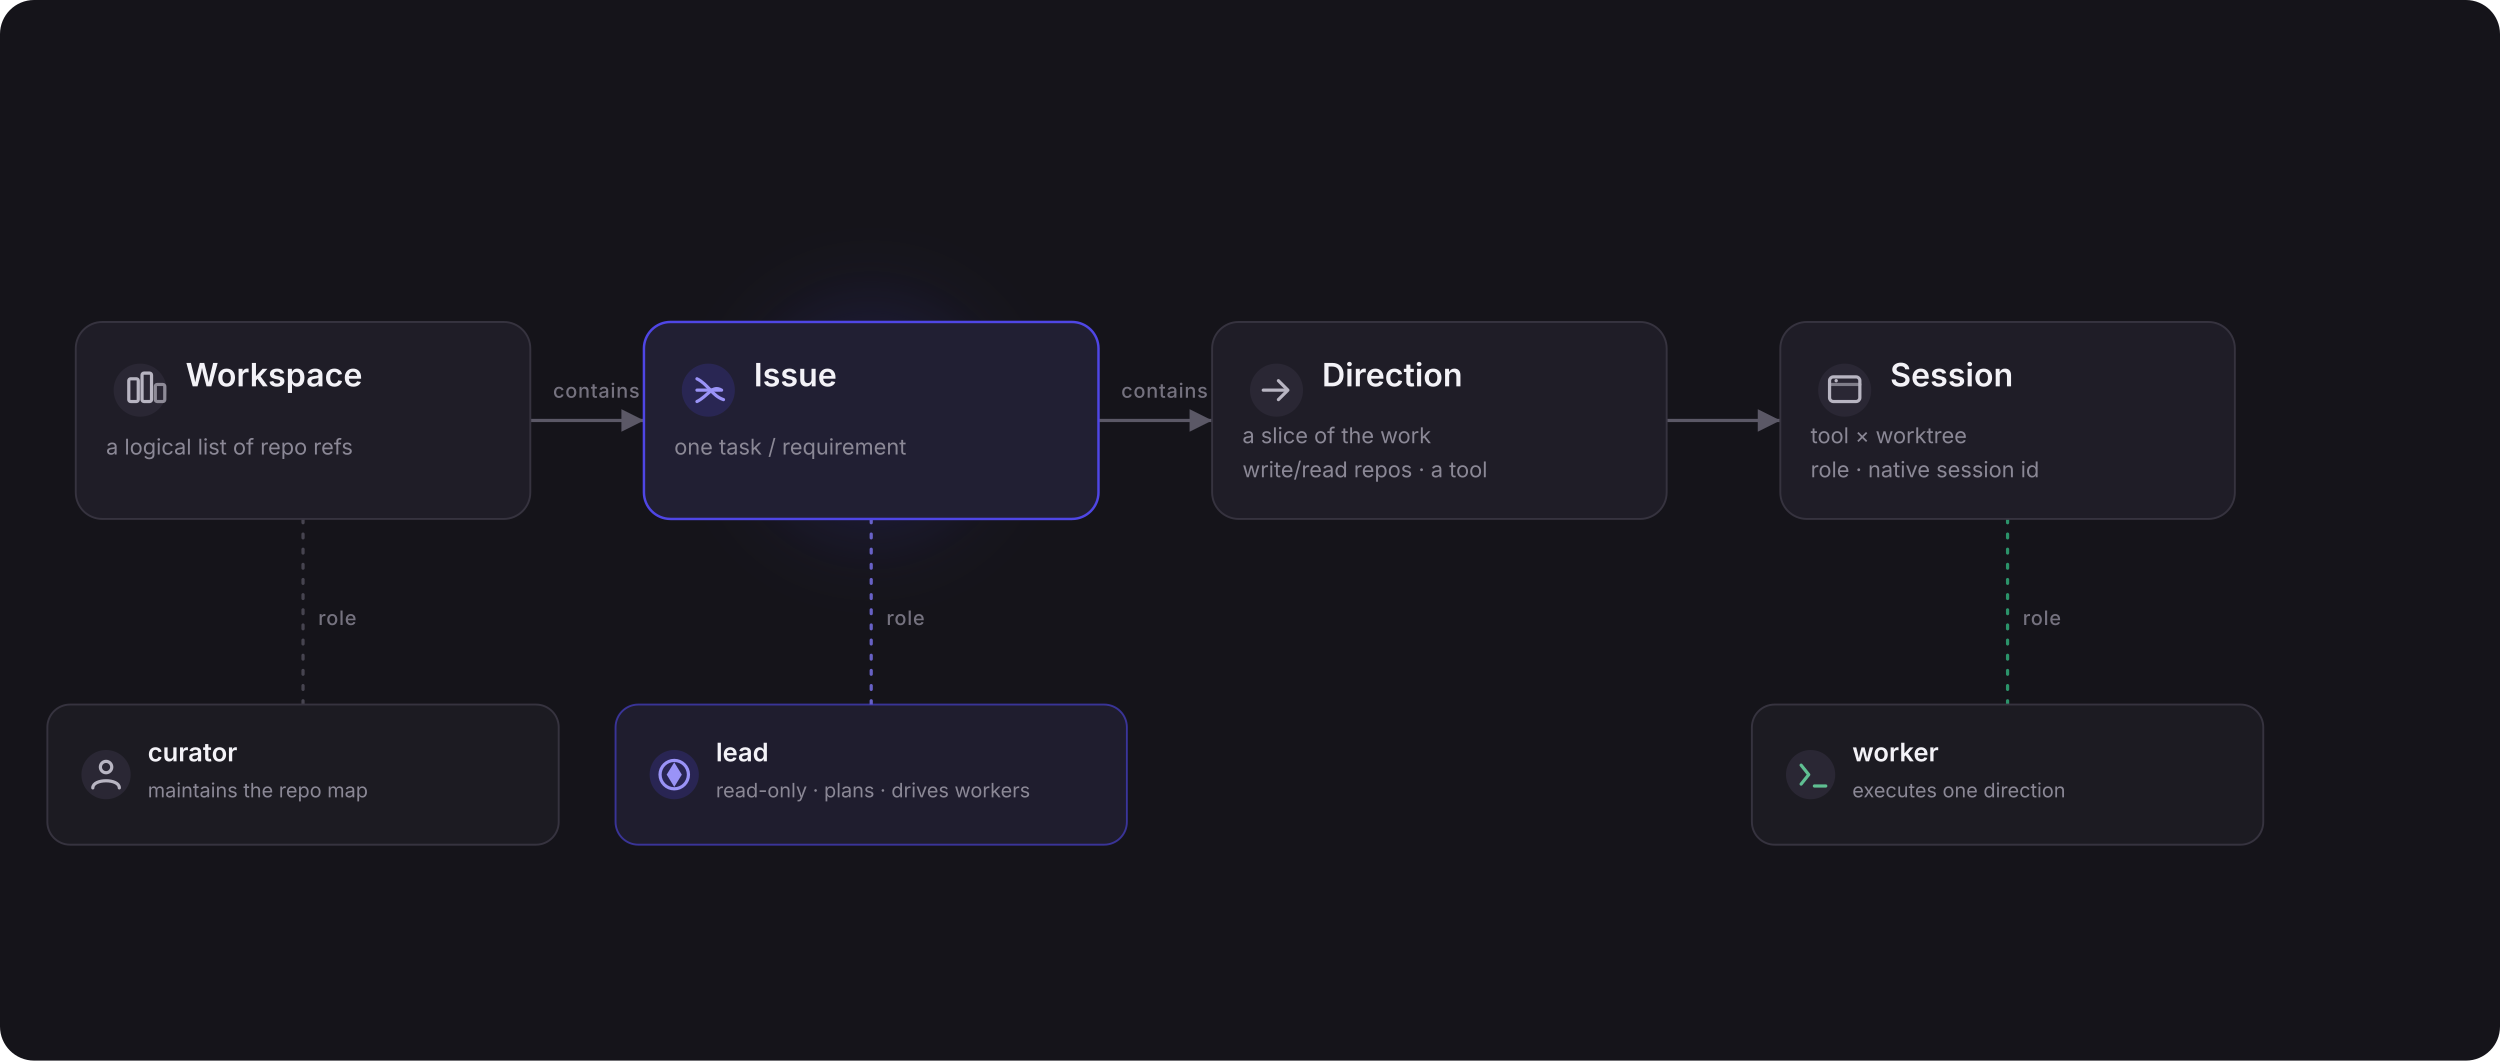
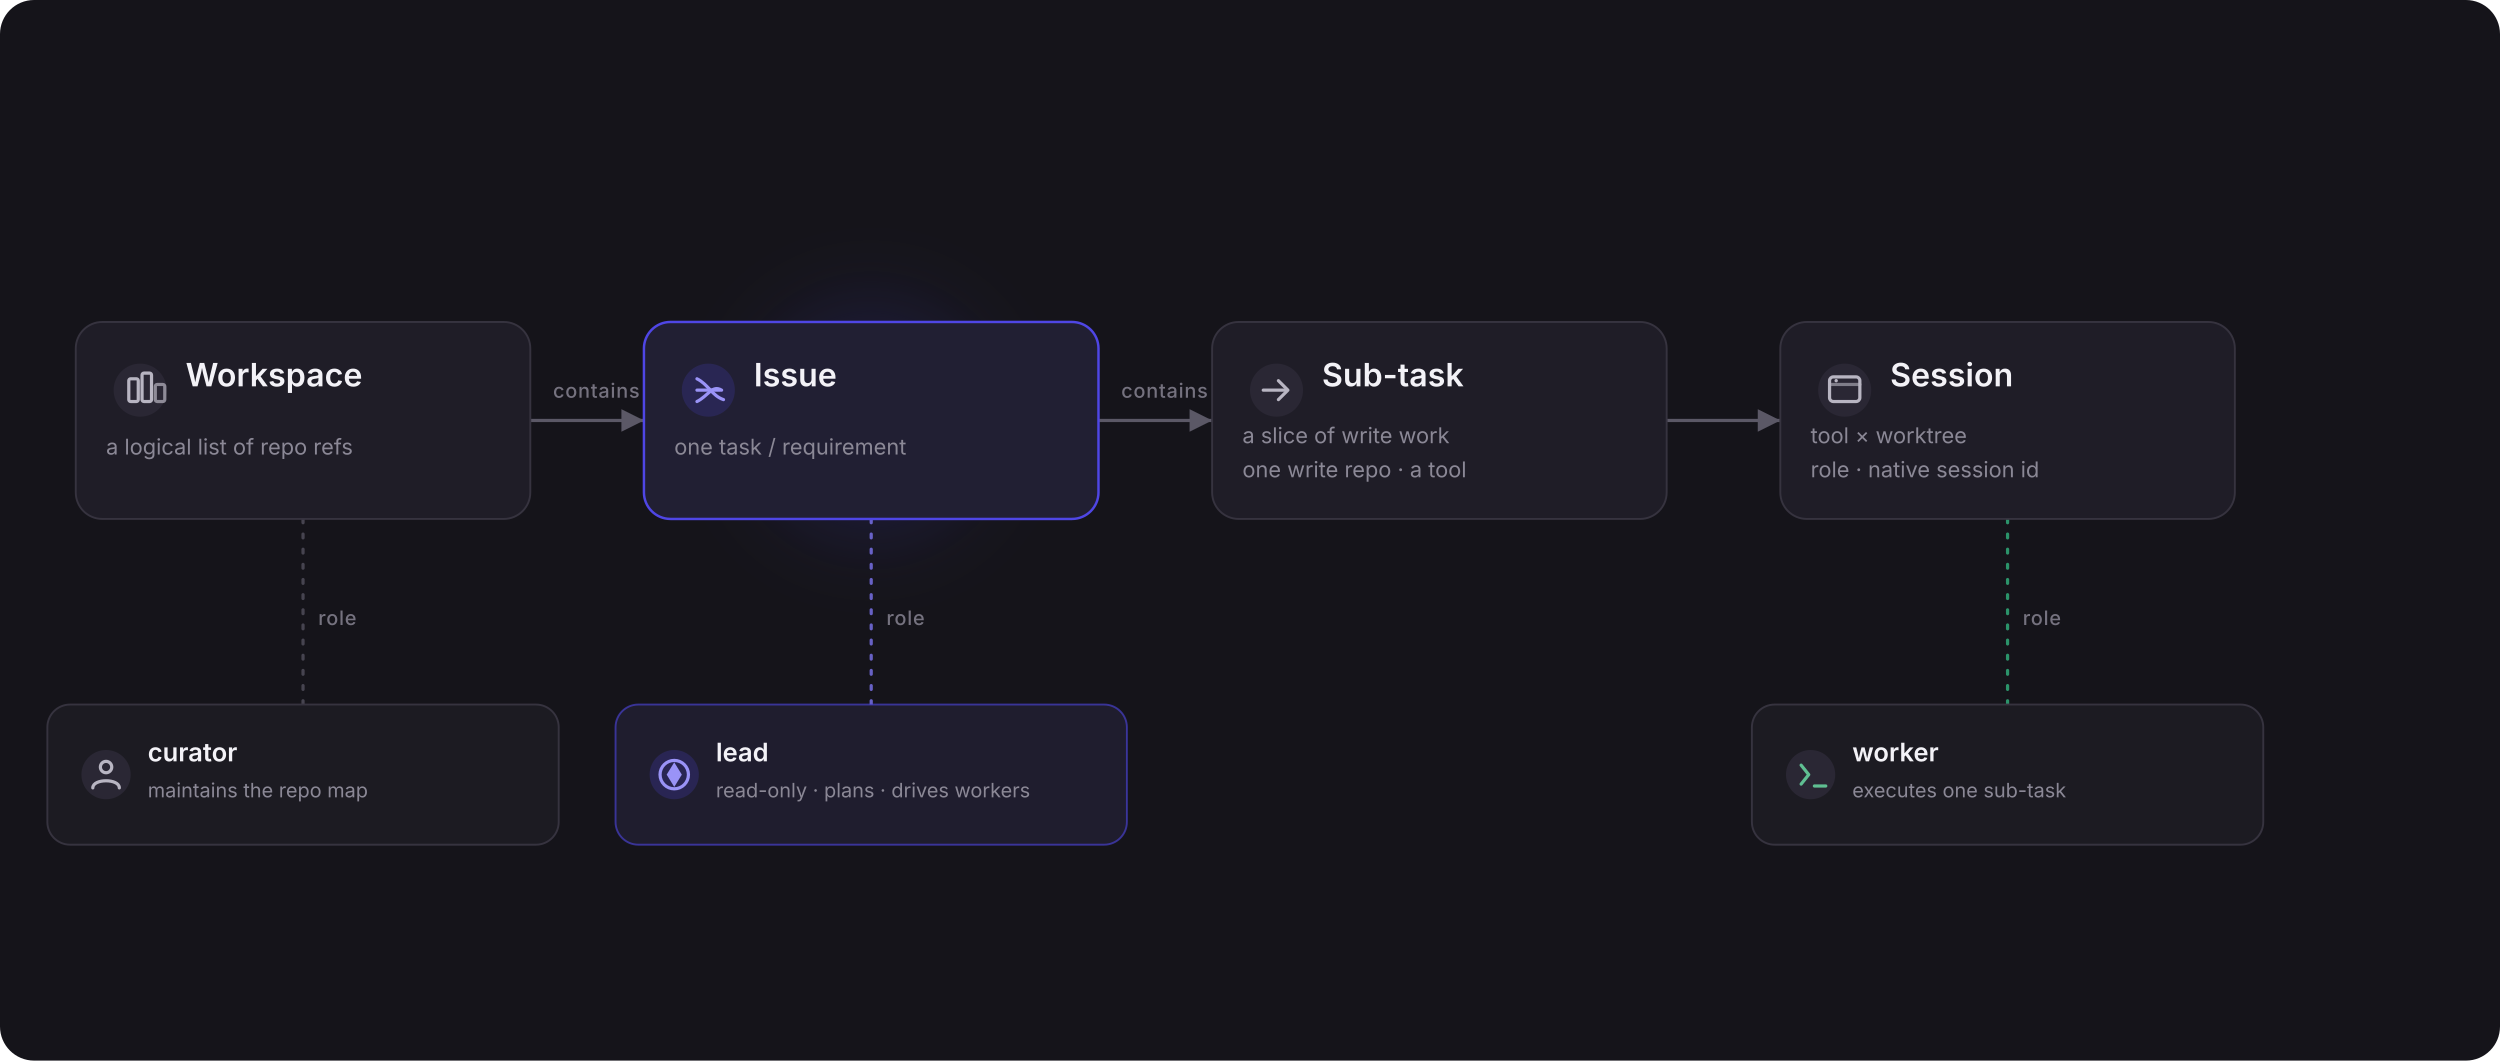
<svg xmlns="http://www.w3.org/2000/svg" viewBox="0 0 1320 560" font-family="'Inter','SF Pro Display',-apple-system,'Segoe UI','PingFang SC','Noto Sans CJK SC',sans-serif">
  <defs>
    <marker id="m2arr" markerWidth="10" markerHeight="10" refX="7" refY="3.5" orient="auto">
      <path d="M0,0 L7,3.5 L0,7 z" fill="#5b5866" />
    </marker>
    <filter id="g2" x="-60%" y="-60%" width="220%" height="220%">
      <feGaussianBlur stdDeviation="20" />
    </filter>
    <style>
      .ttl{fill:#f3f2f7;font-size:17px;font-weight:600}
      .sub{fill:#8b8896;font-size:11.5px}
      .lbl{fill:#75727f;font-size:10.5px;font-weight:500;letter-spacing:.4px}
      .node{fill:#1f1d27;stroke:#36333f;stroke-width:1}
      .gl{stroke-width:1.7;fill:none;stroke-linecap:round;stroke-linejoin:round}
      .rt{fill:#f3f2f7;font-size:13.5px;font-weight:600}
      .rs{fill:#8b8896;font-size:10.5px}
    </style>
  </defs>
  <rect x="0" y="0" width="1320" height="560" rx="18" fill="#15141a" />
  <circle cx="460" cy="222" r="64" fill="#4f46e5" opacity="0.14" filter="url(#g2)" />
  <path class="gl" d="M280,222 H340" stroke="#5b5866" marker-end="url(#m2arr)" />
  <text class="lbl" x="292" y="210" fill="#75727f">contains</text>
  <path class="gl" d="M580,222 H640" stroke="#5b5866" marker-end="url(#m2arr)" />
  <text class="lbl" x="592" y="210" fill="#75727f">contains</text>
  <path class="gl" d="M880,222 H940" stroke="#5b5866" marker-end="url(#m2arr)" />
  <text class="lbl" x="952" y="210" fill="#75727f">contains</text>
  <path class="gl" d="M160,274 V372" stroke="#5b5866" stroke-dasharray="2 6" opacity="0.7" />
  <text class="lbl" x="168" y="330">role</text>
  <path class="gl" d="M460,274 V372" stroke="#7c74f0" stroke-dasharray="2 6" opacity="0.8" />
  <text class="lbl" x="468" y="330" fill="#8b84e8">role</text>
  <path class="gl" d="M1060,274 V372" stroke="#35c98b" stroke-dasharray="2 6" opacity="0.7" />
  <text class="lbl" x="1068" y="330" fill="#5fbf92">role</text>
  <rect class="node" x="40" y="170" width="240" height="104" rx="14" />
  <circle cx="74" cy="206" r="14" fill="#2a2734" />
  <g class="gl" stroke="#b8b5c2">
    <rect x="68" y="200" width="5" height="12" rx="1" />
    <rect x="75" y="197" width="5" height="15" rx="1" />
    <rect x="82" y="203" width="5" height="9" rx="1" opacity=".7" />
  </g>
  <text class="ttl" x="98" y="204">Workspace</text>
  <text class="sub" x="56" y="240">a logical list of repo refs</text>
  <rect x="340" y="170" width="240" height="104" rx="14" fill="#211f33" stroke="#4f46e5" stroke-width="1.3" />
  <circle cx="374" cy="206" r="14" fill="#4f46e5" opacity="0.18" />
  <g class="gl" stroke="#9a93f7">
    <path d="M368,200 C374,203 376,209 382,211" />
    <path d="M368,206 C374,206 376,206 380,206" />
    <path d="M368,212 C374,209 376,203 381,206" />
  </g>
  <text class="ttl" x="98" y="204" />
  <text class="ttl" x="398" y="204">Issue</text>
  <text class="sub" x="356" y="240">one task / requirement</text>
  <rect class="node" x="640" y="170" width="240" height="104" rx="14" />
  <circle cx="674" cy="206" r="14" fill="#2a2734" />
  <g class="gl" stroke="#b8b5c2">
    <path d="M667,206 h12" />
    <path d="M675,201 l5,5 l-5,5" />
  </g>
-   <text class="ttl" x="698" y="204">Direction</text>
-   <text class="sub" x="656" y="234">a slice of the work</text>
-   <text class="sub" x="656" y="252">write/read repos · a tool</text>
+   <text class="ttl" x="698" y="204">Sub-task</text>
+   <text class="sub" x="656" y="234">a slice of write work</text>
+   <text class="sub" x="656" y="252">one write repo · a tool</text>
  <rect class="node" x="940" y="170" width="240" height="104" rx="14" />
  <circle cx="974" cy="206" r="14" fill="#2a2734" />
  <g class="gl" stroke="#b8b5c2">
    <rect x="966" y="199" width="16" height="13" rx="2" />
    <path d="M966,203 h16" opacity=".6" />
    <circle cx="969.5" cy="201" r="0.9" fill="#b8b5c2" stroke="none" />
  </g>
  <text class="ttl" x="998" y="204">Session</text>
  <text class="sub" x="956" y="234">tool × worktree</text>
  <text class="sub" x="956" y="252">role · native session id</text>
  <rect x="25" y="372" width="270" height="74" rx="12" fill="#1c1b22" stroke="#36333f" />
  <circle cx="56" cy="409" r="13" fill="#2a2734" />
  <g class="gl" stroke="#b8b5c2">
    <circle cx="56" cy="405" r="3" />
    <path d="M49,416 C49,411 63,411 63,416" />
  </g>
  <text class="rt" x="78" y="402">curator</text>
  <text class="rs" x="78" y="421">maintains the repo map</text>
  <rect x="325" y="372" width="270" height="74" rx="12" fill="#1f1d2e" stroke="#4f46e5" stroke-opacity="0.6" />
  <circle cx="356" cy="409" r="13" fill="#4f46e5" opacity="0.2" />
  <circle cx="356" cy="409" r="7.5" fill="none" stroke="#9a93f7" class="gl" />
  <path d="M356,402.5 L360,409 L356,415.5 L352,409 Z" fill="#9a93f7" />
  <text class="rt" x="378" y="402" fill="#cfcbf6">lead</text>
  <text class="rs" x="378" y="421">read-only · plans · drives workers</text>
  <rect x="925" y="372" width="270" height="74" rx="12" fill="#1c1b22" stroke="#36333f" />
  <circle cx="956" cy="409" r="13" fill="#2a2734" />
  <g class="gl" stroke="#5fbf92">
    <path d="M951,404 l4,5 l-4,5" />
    <path d="M958,415 h6" />
  </g>
  <text class="rt" x="978" y="402">worker</text>
-   <text class="rs" x="978" y="421">executes one direction</text>
+   <text class="rs" x="978" y="421">executes one sub-task</text>
</svg>
